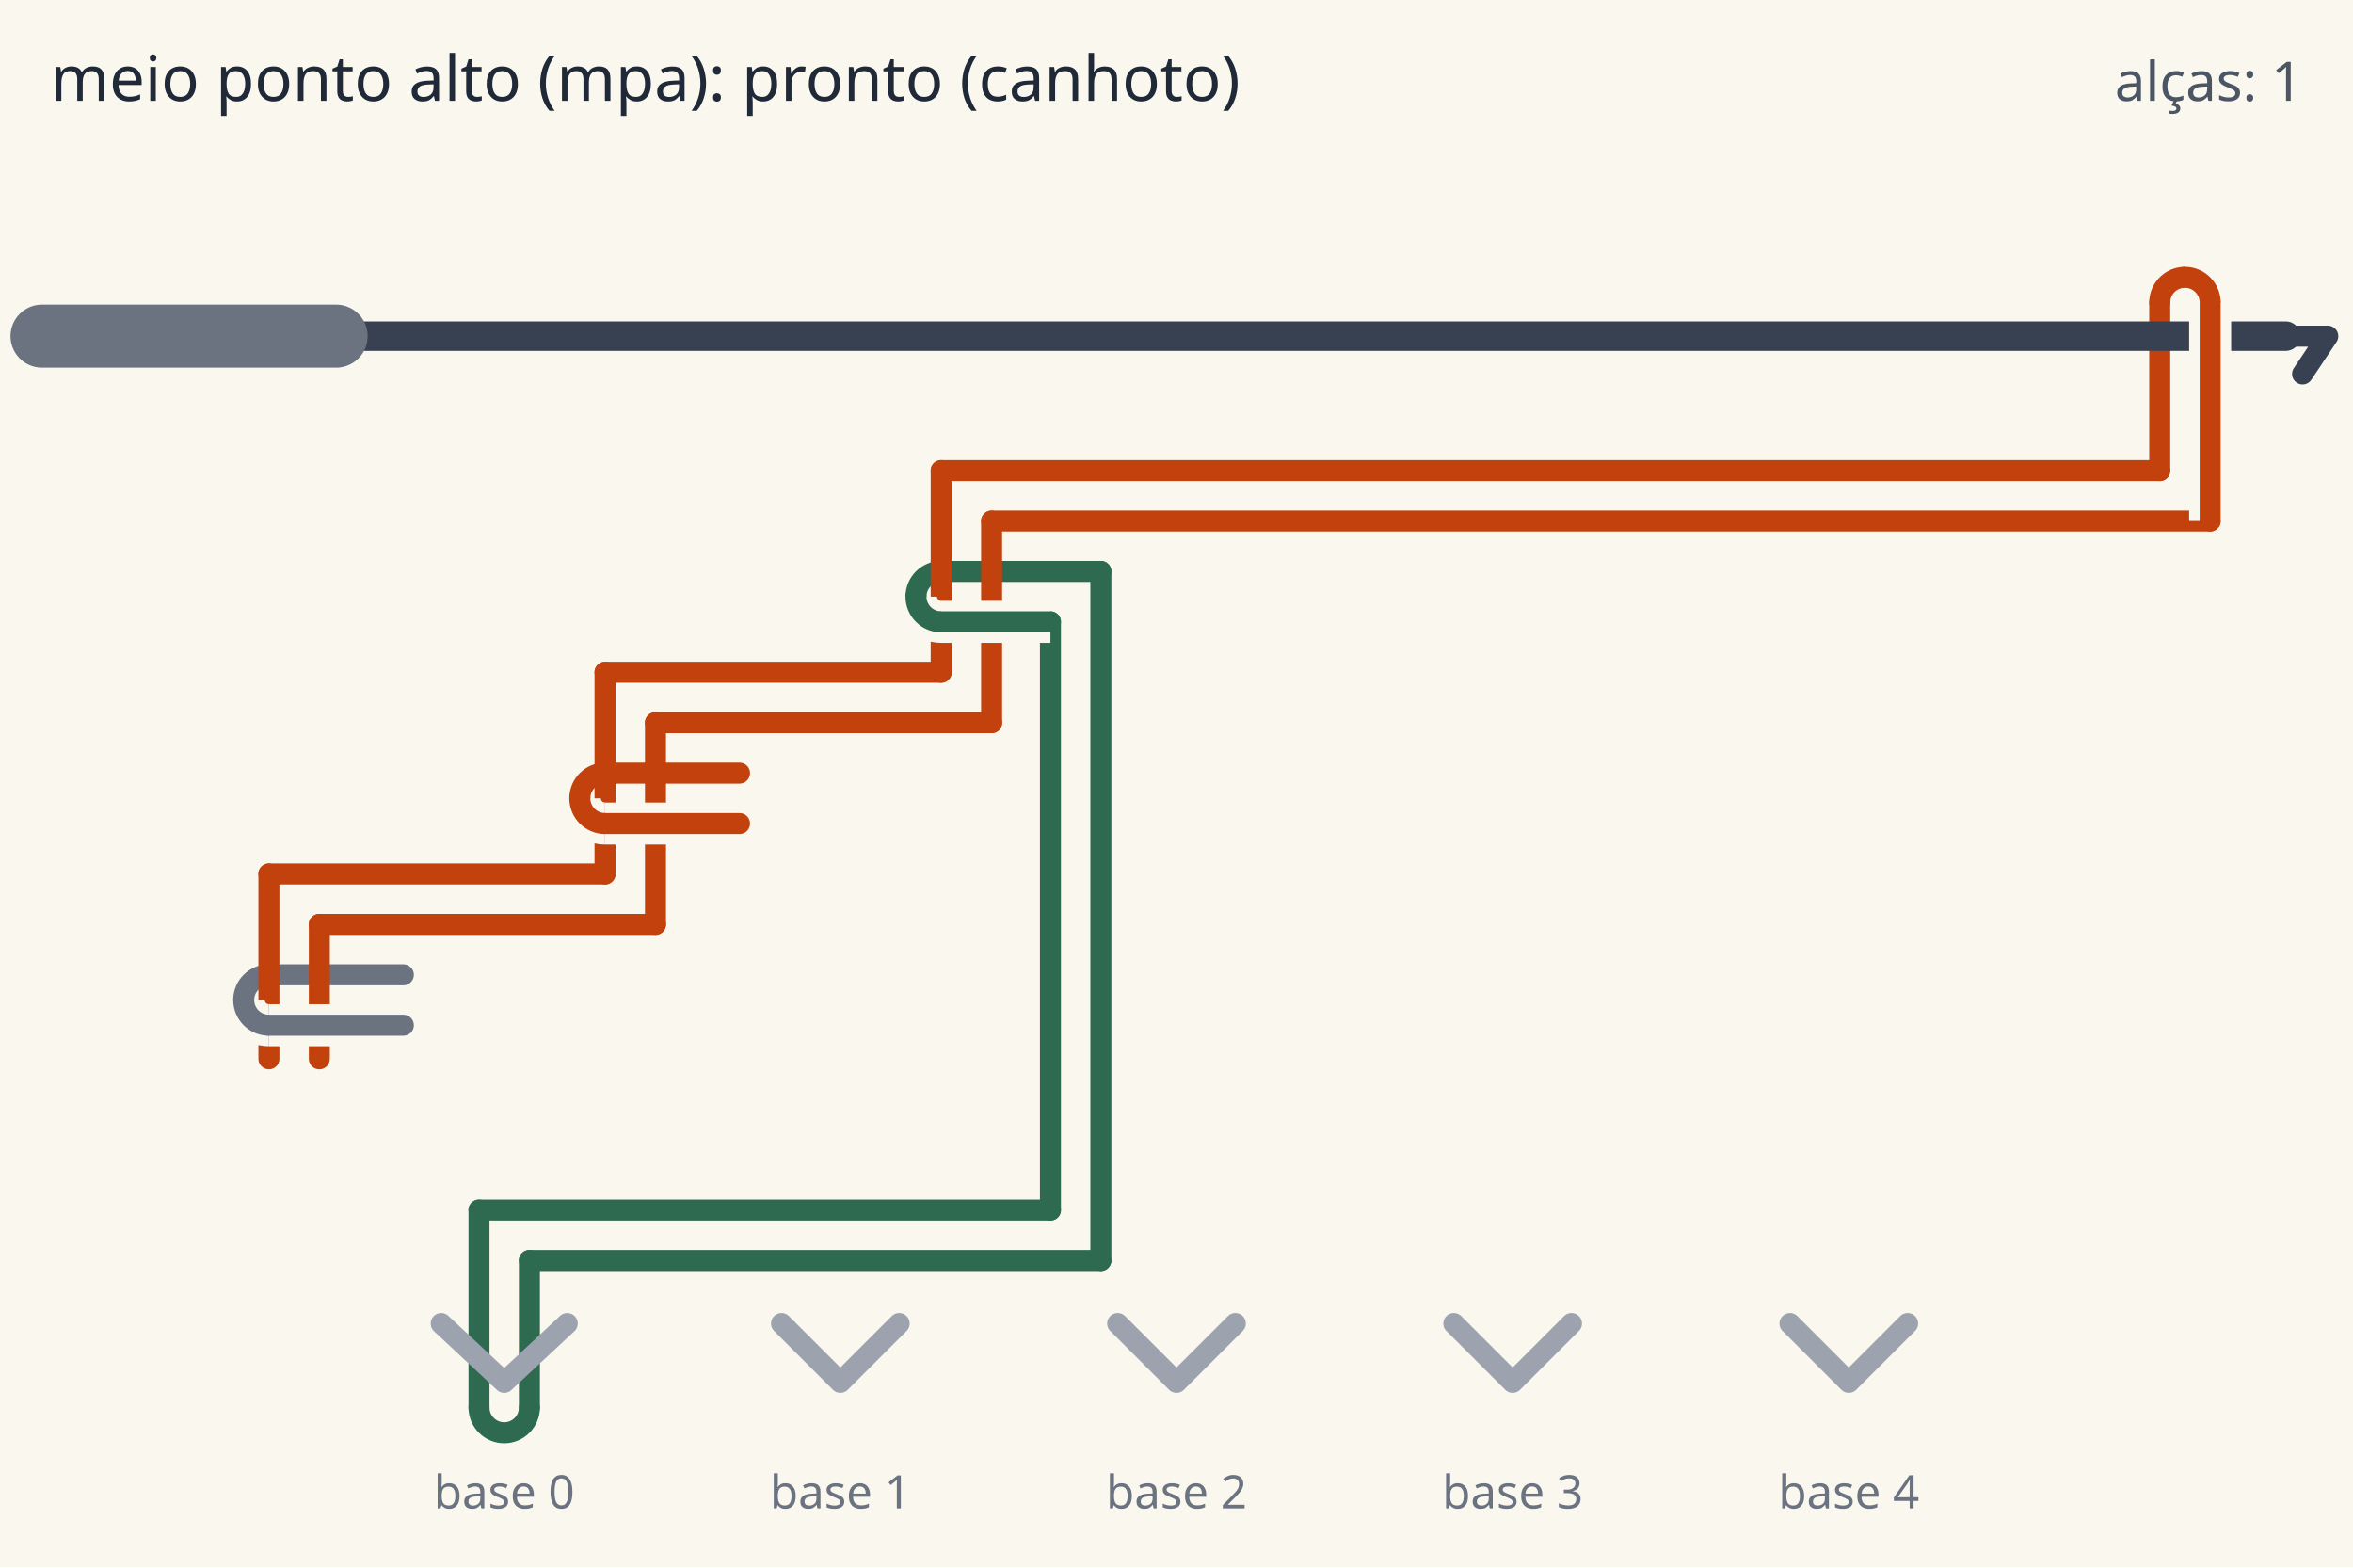
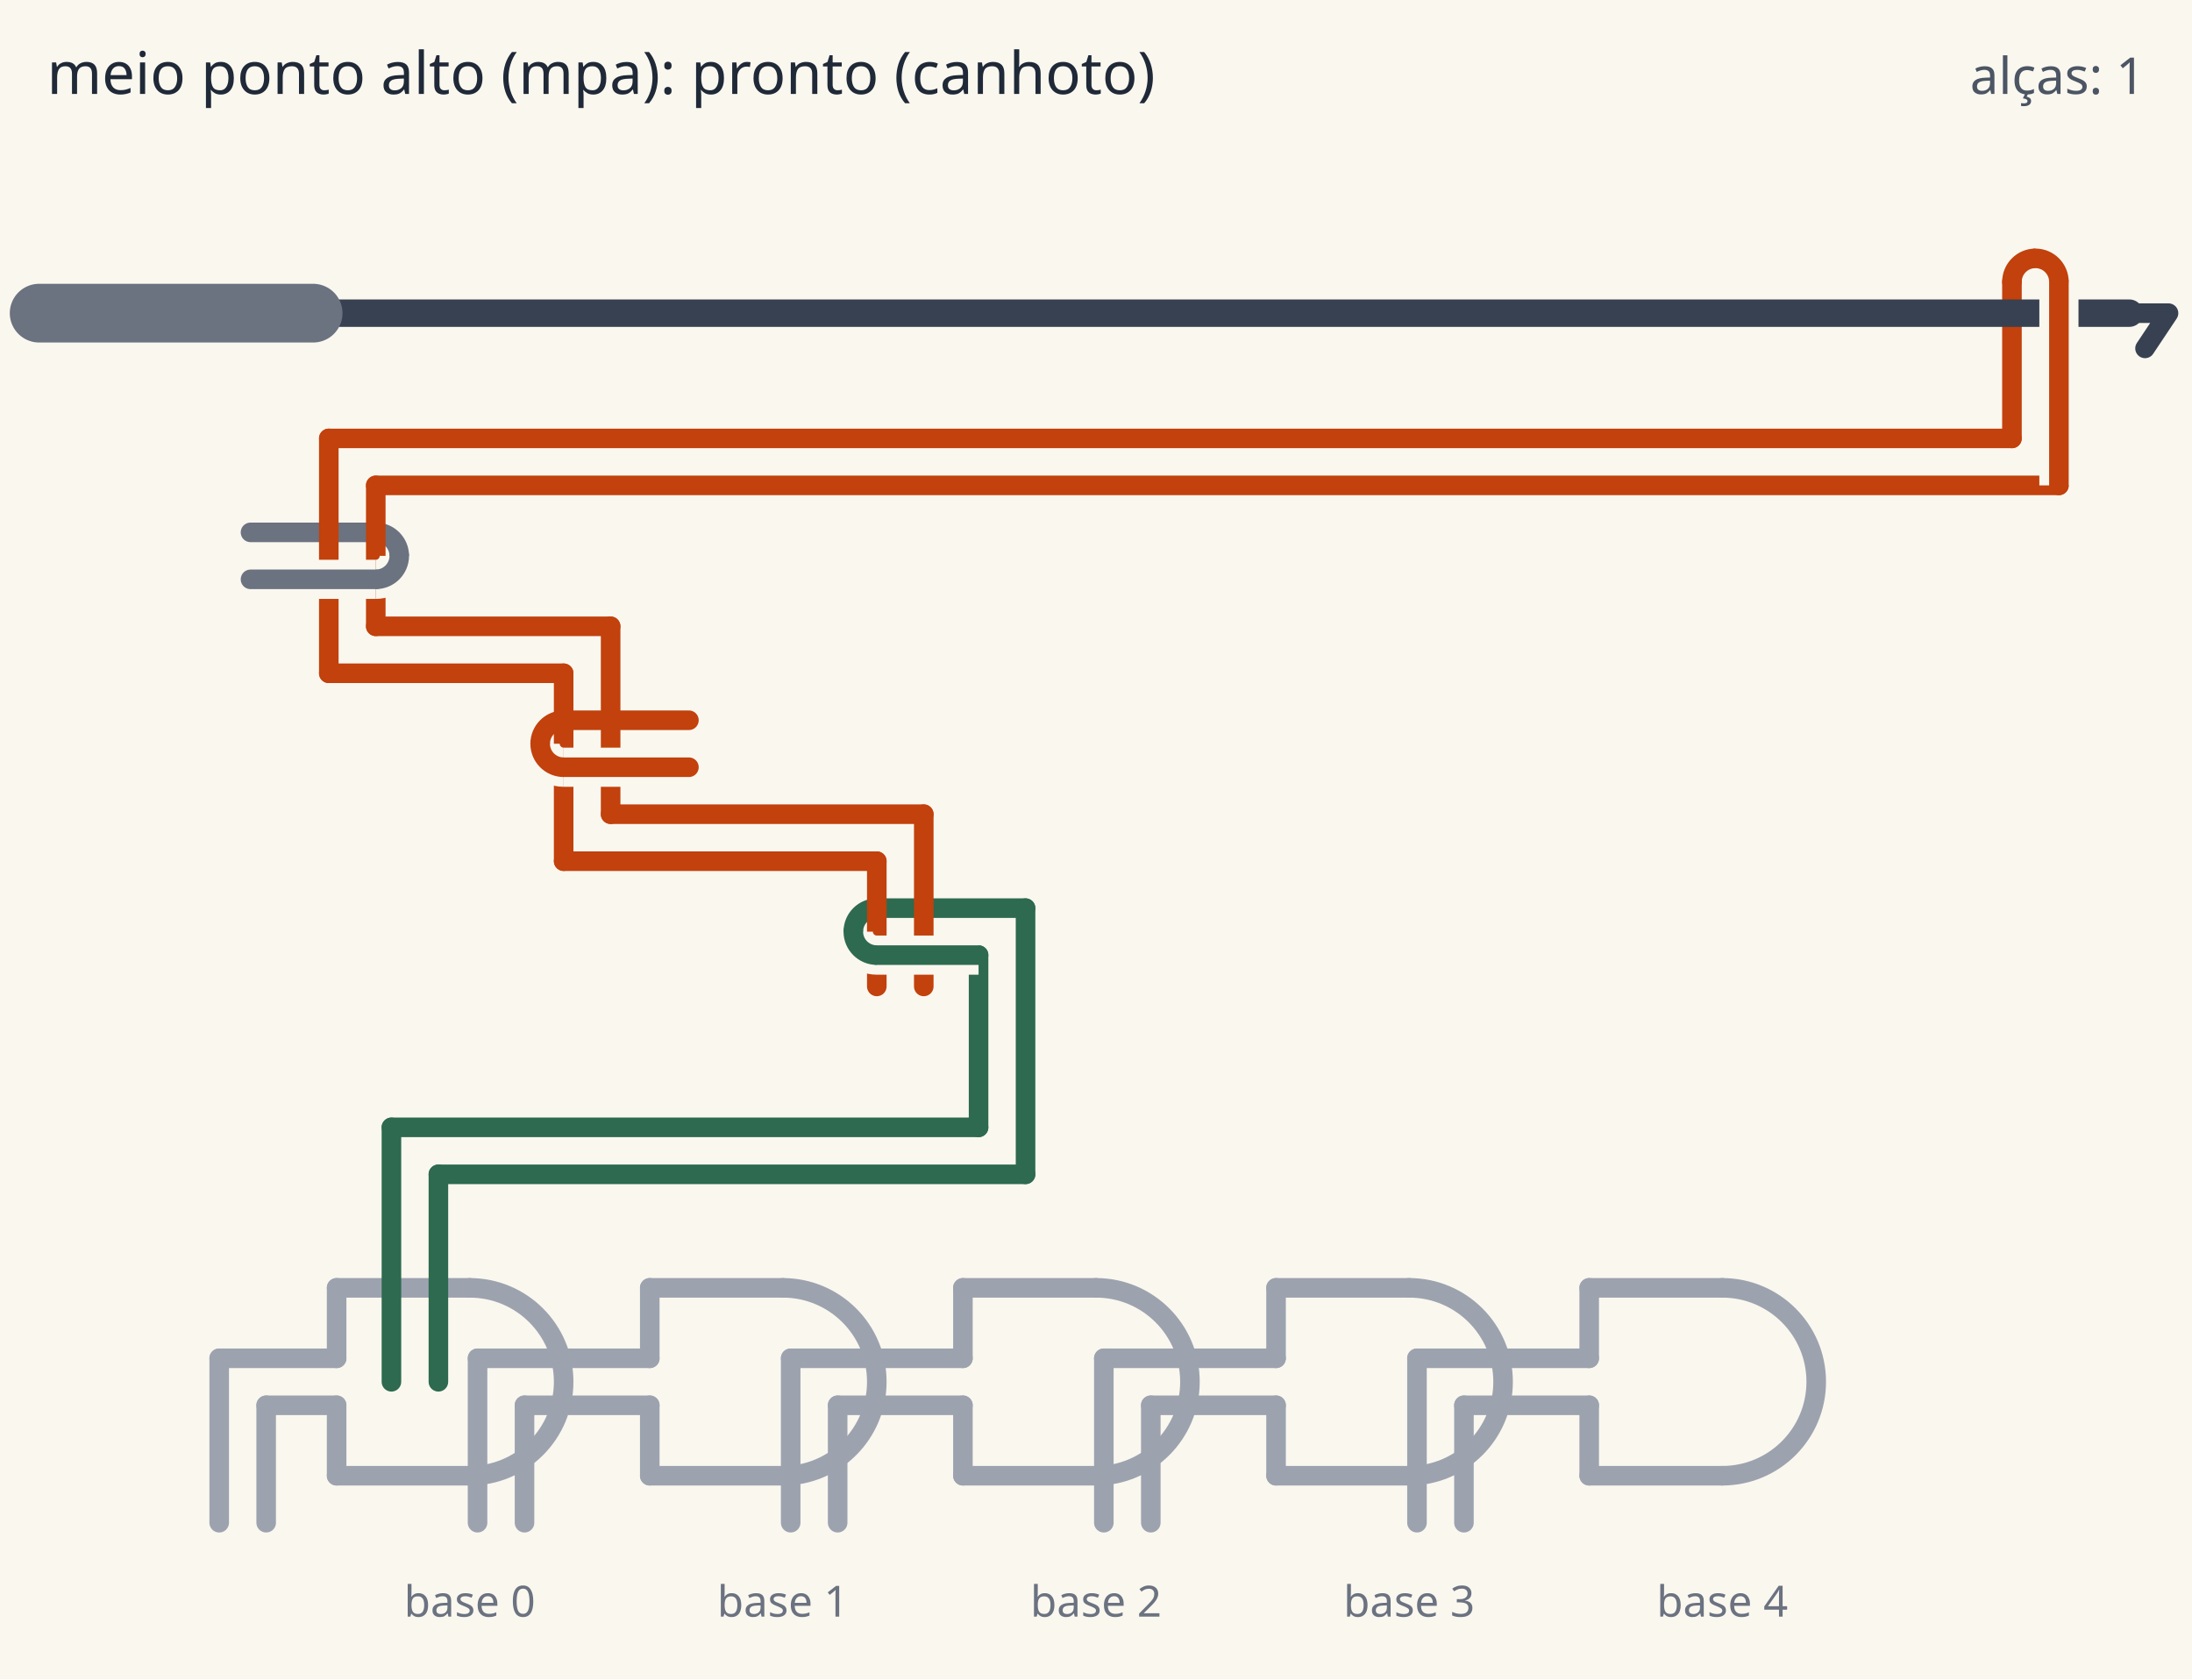
- <svg xmlns="http://www.w3.org/2000/svg" viewBox="0 0 560.0 373.0" width="560.0" height="373.0" font-family="sans-serif">
+ <svg xmlns="http://www.w3.org/2000/svg" viewBox="0 0 560.0 429.0" width="560.0" height="429.0" font-family="sans-serif">
  <rect width="100%" height="100%" fill="#faf7ef" />
  <text x="12" y="24" font-size="15" fill="#1f2937">meio ponto alto (mpa): pronto (canhoto)</text>
  <text x="548.0" y="24" font-size="13" text-anchor="end" fill="#4b5563">alças: 1</text>
-   <text x="120.0" y="359.0" font-size="11" text-anchor="middle" fill="#6b7280">base 0</text>
-   <text x="200.0" y="359.0" font-size="11" text-anchor="middle" fill="#6b7280">base 1</text>
-   <text x="280.0" y="359.0" font-size="11" text-anchor="middle" fill="#6b7280">base 2</text>
-   <text x="360.0" y="359.0" font-size="11" text-anchor="middle" fill="#6b7280">base 3</text>
-   <text x="440.0" y="359.0" font-size="11" text-anchor="middle" fill="#6b7280">base 4</text>
-   <path data-bend="0" data-side="back" d="M 64.0 232.0 A 6 6 0 0 0 58.0 238.0" fill="none" stroke="#6b7280" stroke-width="5" stroke-linecap="round" />
-   <line data-pair="0" data-side="back" data-seg="0" data-loop="0" data-kind="initial" data-on-hook="0" data-part="back" data-cx="64.0" data-cy="238.0" data-hx="77.0" data-hw="19.0" x1="64.0" y1="232.0" x2="96.0" y2="232.0" stroke="#6b7280" stroke-width="5" stroke-linecap="round" />
+   <text x="120.0" y="413.0" font-size="11" text-anchor="middle" fill="#6b7280">base 0</text>
+   <text x="200.0" y="413.0" font-size="11" text-anchor="middle" fill="#6b7280">base 1</text>
+   <text x="280.0" y="413.0" font-size="11" text-anchor="middle" fill="#6b7280">base 2</text>
+   <text x="360.0" y="413.0" font-size="11" text-anchor="middle" fill="#6b7280">base 3</text>
+   <text x="440.0" y="413.0" font-size="11" text-anchor="middle" fill="#6b7280">base 4</text>
+   <path data-bend="0" data-side="back" d="M 96.0 136.0 A 6 6 0 0 1 102.0 142.0" fill="none" stroke="#6b7280" stroke-width="5" stroke-linecap="round" />
+   <line data-pair="0" data-side="back" data-seg="0" data-loop="0" data-kind="initial" data-on-hook="0" data-part="back" data-cx="96.0" data-cy="142.0" data-hx="83.0" data-hw="19.0" x1="96.0" y1="136.0" x2="64.0" y2="136.0" stroke="#6b7280" stroke-width="5" stroke-linecap="round" />
  <path data-bend="1" data-side="back" d="M 144.0 184.0 A 6 6 0 0 0 138.0 190.0" fill="none" stroke="#c2410c" stroke-width="5" stroke-linecap="round" />
  <line data-pair="1" data-side="back" data-seg="0" data-loop="1" data-kind="yo" data-on-hook="0" data-part="back" data-cx="144.0" data-cy="190.0" data-hx="157.0" data-hw="19.0" x1="144.0" y1="184.0" x2="176.0" y2="184.0" stroke="#c2410c" stroke-width="5" stroke-linecap="round" />
-   <path data-bend="2" data-side="back" d="M 224.0 136.0 A 6 6 0 0 0 218.0 142.0" fill="none" stroke="#2d6a4f" stroke-width="5" stroke-linecap="round" />
-   <line data-pair="2" data-side="back" data-seg="0" data-loop="2" data-kind="pulled" data-on-hook="0" data-part="back" data-cx="224.0" data-cy="142.0" data-hx="237.0" data-hw="19.0" x1="224.0" y1="136.0" x2="262.0" y2="136.0" stroke="#2d6a4f" stroke-width="5" stroke-linecap="round" />
+   <path data-bend="2" data-side="back" d="M 224.0 232.0 A 6 6 0 0 0 218.0 238.0" fill="none" stroke="#2d6a4f" stroke-width="5" stroke-linecap="round" />
+   <line data-pair="2" data-side="back" data-seg="0" data-loop="2" data-kind="pulled" data-on-hook="0" data-part="back" data-cx="224.0" data-cy="238.0" data-hx="237.0" data-hw="19.0" x1="224.0" y1="232.0" x2="262.0" y2="232.0" stroke="#2d6a4f" stroke-width="5" stroke-linecap="round" />
  <path data-bend="3" data-side="back" d="M 514.0 72 A 6 6 0 0 1 520.0 66" fill="none" stroke="#c2410c" stroke-width="5" stroke-linecap="round" />
  <line data-pair="3" data-side="back" data-seg="0" data-strand="3" data-draw="1" data-loop="3" data-kind="yo" data-on-hook="1" data-part="back" data-cx="520.0" data-cy="80" x1="514.0" y1="72.0" x2="514.0" y2="112.0" stroke="#c2410c" stroke-width="5" stroke-linecap="round" />
  <line data-hook="1" x1="16.0" y1="80" x2="544.0" y2="80" stroke="#374151" stroke-width="7" stroke-linecap="round" />
  <line data-hook-handle="1" x1="10.0" y1="80" x2="80.0" y2="80" stroke="#6b7280" stroke-width="15" stroke-linecap="round" />
  <path data-hook-tip="1" d="M 542.0 80 L 554.0 80 L 548.0 89" fill="none" stroke="#374151" stroke-width="5" stroke-linecap="round" stroke-linejoin="round" />
-   <line data-pair="2" data-side="back" data-seg="1" data-leg="2" data-base="0" x1="262.0" y1="136.0" x2="262.0" y2="300.0" stroke="#2d6a4f" stroke-width="5" stroke-linecap="round" />
-   <line data-pair="2" data-side="back" data-seg="2" data-leg="2" data-base="0" x1="262.0" y1="300.0" x2="126.0" y2="300.0" stroke="#2d6a4f" stroke-width="5" stroke-linecap="round" />
-   <line data-pair="2" data-side="back" data-seg="3" data-leg="2" data-base="0" x1="126.0" y1="300.0" x2="126.0" y2="335.0" stroke="#2d6a4f" stroke-width="5" stroke-linecap="round" />
-   <line data-pair="2" data-side="front" data-seg="1" data-leg="2" data-base="0" x1="250.0" y1="148.0" x2="250.0" y2="288.0" stroke="#2d6a4f" stroke-width="5" stroke-linecap="round" />
-   <line data-pair="2" data-side="front" data-seg="2" data-leg="2" data-base="0" x1="250.0" y1="288.0" x2="114.0" y2="288.0" stroke="#2d6a4f" stroke-width="5" stroke-linecap="round" />
-   <line data-pair="2" data-side="front" data-seg="3" data-leg="2" data-base="0" x1="114.0" y1="288.0" x2="114.0" y2="335.0" stroke="#2d6a4f" stroke-width="5" stroke-linecap="round" />
-   <line data-pair="3" data-side="back" data-seg="1" data-strand="3" data-draw="1" x1="514.0" y1="112.0" x2="224.0" y2="112.0" stroke="#c2410c" stroke-width="5" stroke-linecap="round" />
-   <line data-pair="3" data-side="back" data-seg="2" data-strand="3" data-draw="1" data-through="2" x1="224.0" y1="112.0" x2="224.0" y2="160.0" stroke="#c2410c" stroke-width="5" stroke-linecap="round" />
-   <line data-pair="3" data-side="back" data-seg="3" data-strand="3" data-draw="1" x1="224.0" y1="160.0" x2="144.0" y2="160.0" stroke="#c2410c" stroke-width="5" stroke-linecap="round" />
-   <line data-pair="3" data-side="back" data-seg="4" data-strand="3" data-draw="1" data-through="1" x1="144.0" y1="160.0" x2="144.0" y2="208.0" stroke="#c2410c" stroke-width="5" stroke-linecap="round" />
-   <line data-pair="3" data-side="back" data-seg="5" data-strand="3" data-draw="1" x1="144.0" y1="208.0" x2="64.0" y2="208.0" stroke="#c2410c" stroke-width="5" stroke-linecap="round" />
-   <line data-pair="3" data-side="back" data-seg="6" data-strand="3" data-draw="1" data-through="0" x1="64.0" y1="208.0" x2="64.0" y2="252.0" stroke="#c2410c" stroke-width="5" stroke-linecap="round" />
-   <line data-pair="3" data-side="front" data-seg="1" data-strand="3" data-draw="1" x1="526.0" y1="124.0" x2="236.0" y2="124.0" stroke="#c2410c" stroke-width="5" stroke-linecap="round" />
-   <line data-pair="3" data-side="front" data-seg="2" data-strand="3" data-draw="1" data-through="2" x1="236.0" y1="124.0" x2="236.0" y2="172.0" stroke="#c2410c" stroke-width="5" stroke-linecap="round" />
-   <line data-pair="3" data-side="front" data-seg="3" data-strand="3" data-draw="1" x1="236.0" y1="172.0" x2="156.0" y2="172.0" stroke="#c2410c" stroke-width="5" stroke-linecap="round" />
-   <line data-pair="3" data-side="front" data-seg="4" data-strand="3" data-draw="1" data-through="1" x1="156.0" y1="172.0" x2="156.0" y2="220.0" stroke="#c2410c" stroke-width="5" stroke-linecap="round" />
-   <line data-pair="3" data-side="front" data-seg="5" data-strand="3" data-draw="1" x1="156.0" y1="220.0" x2="76.0" y2="220.0" stroke="#c2410c" stroke-width="5" stroke-linecap="round" />
-   <line data-pair="3" data-side="front" data-seg="6" data-strand="3" data-draw="1" data-through="0" x1="76.0" y1="220.0" x2="76.0" y2="252.0" stroke="#c2410c" stroke-width="5" stroke-linecap="round" />
-   <path data-leg-curve="2" data-base="0" d="M 114.0 335.0 A 6 6 0 0 0 126.0 335.0" fill="none" stroke="#2d6a4f" stroke-width="5" stroke-linecap="round" />
-   <path data-base-top="0" data-cx="120.0" data-hw="15.0" d="M 105.0 315.0 L 120.0 329.0 L 135.0 315.0" fill="none" stroke="#9ca3af" stroke-width="5" stroke-linecap="round" stroke-linejoin="round" />
-   <path data-base-top="1" data-cx="200.0" data-hw="14.0" d="M 186.0 315.0 L 200.0 329.0 L 214.0 315.0" fill="none" stroke="#9ca3af" stroke-width="5" stroke-linecap="round" stroke-linejoin="round" />
-   <path data-base-top="2" data-cx="280.0" data-hw="14.0" d="M 266.0 315.0 L 280.0 329.0 L 294.0 315.0" fill="none" stroke="#9ca3af" stroke-width="5" stroke-linecap="round" stroke-linejoin="round" />
-   <path data-base-top="3" data-cx="360.0" data-hw="14.0" d="M 346.0 315.0 L 360.0 329.0 L 374.0 315.0" fill="none" stroke="#9ca3af" stroke-width="5" stroke-linecap="round" stroke-linejoin="round" />
-   <path data-base-top="4" data-cx="440.0" data-hw="14.0" d="M 426.0 315.0 L 440.0 329.0 L 454.0 315.0" fill="none" stroke="#9ca3af" stroke-width="5" stroke-linecap="round" stroke-linejoin="round" />
-   <path d="M 58.0 238.0 A 6 6 0 0 0 64.0 244.0" stroke="#faf7ef" stroke-width="10" stroke-linecap="butt" fill="none" />
-   <path data-bend="0" data-side="front" d="M 58.0 238.0 A 6 6 0 0 0 64.0 244.0" fill="none" stroke="#6b7280" stroke-width="5" stroke-linecap="round" />
-   <line x1="64.0" y1="244.0" x2="96.0" y2="244.0" stroke="#faf7ef" stroke-width="10" stroke-linecap="butt" fill="none" />
-   <line data-pair="0" data-side="front" data-seg="0" data-loop="0" data-kind="initial" data-on-hook="0" data-part="front" data-cx="64.0" data-cy="238.0" data-hx="77.0" data-hw="19.0" x1="64.0" y1="244.0" x2="96.0" y2="244.0" stroke="#6b7280" stroke-width="5" stroke-linecap="round" />
+   <path data-base-top="0" data-cx="120.0" data-cy="353.0" data-hx="115.0" data-hw="21.0" d="M 120.0 329.0 A 24 24 0 0 1 120.0 377.0" fill="none" stroke="#9ca3af" stroke-width="5" stroke-linecap="round" />
+   <path data-base-top="1" data-cx="200.0" data-cy="353.0" data-hx="195.0" data-hw="21.0" d="M 200.0 329.0 A 24 24 0 0 1 200.0 377.0" fill="none" stroke="#9ca3af" stroke-width="5" stroke-linecap="round" />
+   <path data-base-top="2" data-cx="280.0" data-cy="353.0" data-hx="275.0" data-hw="21.0" d="M 280.0 329.0 A 24 24 0 0 1 280.0 377.0" fill="none" stroke="#9ca3af" stroke-width="5" stroke-linecap="round" />
+   <path data-base-top="3" data-cx="360.0" data-cy="353.0" data-hx="355.0" data-hw="21.0" d="M 360.0 329.0 A 24 24 0 0 1 360.0 377.0" fill="none" stroke="#9ca3af" stroke-width="5" stroke-linecap="round" />
+   <path data-base-top="4" data-cx="440.0" data-cy="353.0" data-hx="435.0" data-hw="21.0" d="M 440.0 329.0 A 24 24 0 0 1 440.0 377.0" fill="none" stroke="#9ca3af" stroke-width="5" stroke-linecap="round" />
+   <line data-base-line="0" data-seg="0" x1="120.0" y1="329.0" x2="86.0" y2="329.0" stroke="#9ca3af" stroke-width="5" stroke-linecap="round" />
+   <line data-base-line="0" data-seg="1" x1="86.0" y1="329.0" x2="86.0" y2="347.0" stroke="#9ca3af" stroke-width="5" stroke-linecap="round" />
+   <line data-base-line="0" data-seg="2" x1="86.0" y1="347.0" x2="56.0" y2="347.0" stroke="#9ca3af" stroke-width="5" stroke-linecap="round" />
+   <line data-base-line="0" data-seg="3" x1="56.0" y1="347.0" x2="56.0" y2="389.0" stroke="#9ca3af" stroke-width="5" stroke-linecap="round" />
+   <line data-base-line="0" data-seg="4" x1="120.0" y1="377.0" x2="86.0" y2="377.0" stroke="#9ca3af" stroke-width="5" stroke-linecap="round" />
+   <line data-base-line="0" data-seg="5" x1="86.0" y1="377.0" x2="86.0" y2="359.0" stroke="#9ca3af" stroke-width="5" stroke-linecap="round" />
+   <line data-base-line="0" data-seg="6" x1="86.0" y1="359.0" x2="68.0" y2="359.0" stroke="#9ca3af" stroke-width="5" stroke-linecap="round" />
+   <line data-base-line="0" data-seg="7" x1="68.0" y1="359.0" x2="68.0" y2="389.0" stroke="#9ca3af" stroke-width="5" stroke-linecap="round" />
+   <line data-base-line="1" data-seg="0" x1="200.0" y1="329.0" x2="166.0" y2="329.0" stroke="#9ca3af" stroke-width="5" stroke-linecap="round" />
+   <line data-base-line="1" data-seg="1" x1="166.0" y1="329.0" x2="166.0" y2="347.0" stroke="#9ca3af" stroke-width="5" stroke-linecap="round" />
+   <line data-base-line="1" data-seg="2" x1="166.0" y1="347.0" x2="122.0" y2="347.0" stroke="#9ca3af" stroke-width="5" stroke-linecap="round" />
+   <line data-base-line="1" data-seg="3" x1="122.0" y1="347.0" x2="122.0" y2="389.0" stroke="#9ca3af" stroke-width="5" stroke-linecap="round" />
+   <line data-base-line="1" data-seg="4" x1="200.0" y1="377.0" x2="166.0" y2="377.0" stroke="#9ca3af" stroke-width="5" stroke-linecap="round" />
+   <line data-base-line="1" data-seg="5" x1="166.0" y1="377.0" x2="166.0" y2="359.0" stroke="#9ca3af" stroke-width="5" stroke-linecap="round" />
+   <line data-base-line="1" data-seg="6" x1="166.0" y1="359.0" x2="134.0" y2="359.0" stroke="#9ca3af" stroke-width="5" stroke-linecap="round" />
+   <line data-base-line="1" data-seg="7" x1="134.0" y1="359.0" x2="134.0" y2="389.0" stroke="#9ca3af" stroke-width="5" stroke-linecap="round" />
+   <line data-base-line="2" data-seg="0" x1="280.0" y1="329.0" x2="246.0" y2="329.0" stroke="#9ca3af" stroke-width="5" stroke-linecap="round" />
+   <line data-base-line="2" data-seg="1" x1="246.0" y1="329.0" x2="246.0" y2="347.0" stroke="#9ca3af" stroke-width="5" stroke-linecap="round" />
+   <line data-base-line="2" data-seg="2" x1="246.0" y1="347.0" x2="202.0" y2="347.0" stroke="#9ca3af" stroke-width="5" stroke-linecap="round" />
+   <line data-base-line="2" data-seg="3" x1="202.0" y1="347.0" x2="202.0" y2="389.0" stroke="#9ca3af" stroke-width="5" stroke-linecap="round" />
+   <line data-base-line="2" data-seg="4" x1="280.0" y1="377.0" x2="246.0" y2="377.0" stroke="#9ca3af" stroke-width="5" stroke-linecap="round" />
+   <line data-base-line="2" data-seg="5" x1="246.0" y1="377.0" x2="246.0" y2="359.0" stroke="#9ca3af" stroke-width="5" stroke-linecap="round" />
+   <line data-base-line="2" data-seg="6" x1="246.0" y1="359.0" x2="214.0" y2="359.0" stroke="#9ca3af" stroke-width="5" stroke-linecap="round" />
+   <line data-base-line="2" data-seg="7" x1="214.0" y1="359.0" x2="214.0" y2="389.0" stroke="#9ca3af" stroke-width="5" stroke-linecap="round" />
+   <line data-base-line="3" data-seg="0" x1="360.0" y1="329.0" x2="326.0" y2="329.0" stroke="#9ca3af" stroke-width="5" stroke-linecap="round" />
+   <line data-base-line="3" data-seg="1" x1="326.0" y1="329.0" x2="326.0" y2="347.0" stroke="#9ca3af" stroke-width="5" stroke-linecap="round" />
+   <line data-base-line="3" data-seg="2" x1="326.0" y1="347.0" x2="282.0" y2="347.0" stroke="#9ca3af" stroke-width="5" stroke-linecap="round" />
+   <line data-base-line="3" data-seg="3" x1="282.0" y1="347.0" x2="282.0" y2="389.0" stroke="#9ca3af" stroke-width="5" stroke-linecap="round" />
+   <line data-base-line="3" data-seg="4" x1="360.0" y1="377.0" x2="326.0" y2="377.0" stroke="#9ca3af" stroke-width="5" stroke-linecap="round" />
+   <line data-base-line="3" data-seg="5" x1="326.0" y1="377.0" x2="326.0" y2="359.0" stroke="#9ca3af" stroke-width="5" stroke-linecap="round" />
+   <line data-base-line="3" data-seg="6" x1="326.0" y1="359.0" x2="294.0" y2="359.0" stroke="#9ca3af" stroke-width="5" stroke-linecap="round" />
+   <line data-base-line="3" data-seg="7" x1="294.0" y1="359.0" x2="294.0" y2="389.0" stroke="#9ca3af" stroke-width="5" stroke-linecap="round" />
+   <line data-base-line="4" data-seg="0" x1="440.0" y1="329.0" x2="406.0" y2="329.0" stroke="#9ca3af" stroke-width="5" stroke-linecap="round" />
+   <line data-base-line="4" data-seg="1" x1="406.0" y1="329.0" x2="406.0" y2="347.0" stroke="#9ca3af" stroke-width="5" stroke-linecap="round" />
+   <line data-base-line="4" data-seg="2" x1="406.0" y1="347.0" x2="362.0" y2="347.0" stroke="#9ca3af" stroke-width="5" stroke-linecap="round" />
+   <line data-base-line="4" data-seg="3" x1="362.0" y1="347.0" x2="362.0" y2="389.0" stroke="#9ca3af" stroke-width="5" stroke-linecap="round" />
+   <line data-base-line="4" data-seg="4" x1="440.0" y1="377.0" x2="406.0" y2="377.0" stroke="#9ca3af" stroke-width="5" stroke-linecap="round" />
+   <line data-base-line="4" data-seg="5" x1="406.0" y1="377.0" x2="406.0" y2="359.0" stroke="#9ca3af" stroke-width="5" stroke-linecap="round" />
+   <line data-base-line="4" data-seg="6" x1="406.0" y1="359.0" x2="374.0" y2="359.0" stroke="#9ca3af" stroke-width="5" stroke-linecap="round" />
+   <line data-base-line="4" data-seg="7" x1="374.0" y1="359.0" x2="374.0" y2="389.0" stroke="#9ca3af" stroke-width="5" stroke-linecap="round" />
+   <line data-pair="2" data-side="back" data-seg="1" data-leg="2" data-base="0" x1="262.0" y1="232.0" x2="262.0" y2="300.0" stroke="#2d6a4f" stroke-width="5" stroke-linecap="round" />
+   <line data-pair="2" data-side="back" data-seg="2" data-leg="2" data-base="0" x1="262.0" y1="300.0" x2="112.0" y2="300.0" stroke="#2d6a4f" stroke-width="5" stroke-linecap="round" />
+   <line data-pair="2" data-side="back" data-seg="3" data-leg="2" data-base="0" x1="112.0" y1="300.0" x2="112.0" y2="353.0" stroke="#2d6a4f" stroke-width="5" stroke-linecap="round" />
+   <line data-pair="2" data-side="front" data-seg="1" data-leg="2" data-base="0" x1="250.0" y1="244.0" x2="250.0" y2="288.0" stroke="#2d6a4f" stroke-width="5" stroke-linecap="round" />
+   <line data-pair="2" data-side="front" data-seg="2" data-leg="2" data-base="0" x1="250.0" y1="288.0" x2="100.0" y2="288.0" stroke="#2d6a4f" stroke-width="5" stroke-linecap="round" />
+   <line data-pair="2" data-side="front" data-seg="3" data-leg="2" data-base="0" x1="100.0" y1="288.0" x2="100.0" y2="353.0" stroke="#2d6a4f" stroke-width="5" stroke-linecap="round" />
+   <line data-pair="3" data-side="back" data-seg="1" data-strand="3" data-draw="1" x1="514.0" y1="112.0" x2="84.0" y2="112.0" stroke="#c2410c" stroke-width="5" stroke-linecap="round" />
+   <line data-pair="3" data-side="back" data-seg="2" data-strand="3" data-draw="1" data-through="0" x1="84.0" y1="112.0" x2="84.0" y2="172.0" stroke="#c2410c" stroke-width="5" stroke-linecap="round" />
+   <line data-pair="3" data-side="back" data-seg="3" data-strand="3" data-draw="1" x1="84.0" y1="172.0" x2="144.0" y2="172.0" stroke="#c2410c" stroke-width="5" stroke-linecap="round" />
+   <line data-pair="3" data-side="back" data-seg="4" data-strand="3" data-draw="1" data-through="1" x1="144.0" y1="172.0" x2="144.0" y2="220.0" stroke="#c2410c" stroke-width="5" stroke-linecap="round" />
+   <line data-pair="3" data-side="back" data-seg="5" data-strand="3" data-draw="1" x1="144.0" y1="220.0" x2="224.0" y2="220.0" stroke="#c2410c" stroke-width="5" stroke-linecap="round" />
+   <line data-pair="3" data-side="back" data-seg="6" data-strand="3" data-draw="1" data-through="2" x1="224.0" y1="220.0" x2="224.0" y2="252.0" stroke="#c2410c" stroke-width="5" stroke-linecap="round" />
+   <line data-pair="3" data-side="front" data-seg="1" data-strand="3" data-draw="1" x1="526.0" y1="124.0" x2="96.0" y2="124.0" stroke="#c2410c" stroke-width="5" stroke-linecap="round" />
+   <line data-pair="3" data-side="front" data-seg="2" data-strand="3" data-draw="1" data-through="0" x1="96.0" y1="124.0" x2="96.0" y2="160.0" stroke="#c2410c" stroke-width="5" stroke-linecap="round" />
+   <line data-pair="3" data-side="front" data-seg="3" data-strand="3" data-draw="1" x1="96.0" y1="160.0" x2="156.0" y2="160.0" stroke="#c2410c" stroke-width="5" stroke-linecap="round" />
+   <line data-pair="3" data-side="front" data-seg="4" data-strand="3" data-draw="1" data-through="1" x1="156.0" y1="160.0" x2="156.0" y2="208.0" stroke="#c2410c" stroke-width="5" stroke-linecap="round" />
+   <line data-pair="3" data-side="front" data-seg="5" data-strand="3" data-draw="1" x1="156.0" y1="208.0" x2="236.0" y2="208.0" stroke="#c2410c" stroke-width="5" stroke-linecap="round" />
+   <line data-pair="3" data-side="front" data-seg="6" data-strand="3" data-draw="1" data-through="2" x1="236.0" y1="208.0" x2="236.0" y2="252.0" stroke="#c2410c" stroke-width="5" stroke-linecap="round" />
+   <path d="M 102.0 142.0 A 6 6 0 0 1 96.0 148.0" stroke="#faf7ef" stroke-width="10" stroke-linecap="butt" fill="none" />
+   <path data-bend="0" data-side="front" d="M 102.0 142.0 A 6 6 0 0 1 96.0 148.0" fill="none" stroke="#6b7280" stroke-width="5" stroke-linecap="round" />
+   <line x1="96.0" y1="148.0" x2="64.0" y2="148.0" stroke="#faf7ef" stroke-width="10" stroke-linecap="butt" fill="none" />
+   <line data-pair="0" data-side="front" data-seg="0" data-loop="0" data-kind="initial" data-on-hook="0" data-part="front" data-cx="96.0" data-cy="142.0" data-hx="83.0" data-hw="19.0" x1="96.0" y1="148.0" x2="64.0" y2="148.0" stroke="#6b7280" stroke-width="5" stroke-linecap="round" />
  <path d="M 138.0 190.0 A 6 6 0 0 0 144.0 196.0" stroke="#faf7ef" stroke-width="10" stroke-linecap="butt" fill="none" />
  <path data-bend="1" data-side="front" d="M 138.0 190.0 A 6 6 0 0 0 144.0 196.0" fill="none" stroke="#c2410c" stroke-width="5" stroke-linecap="round" />
  <line x1="144.0" y1="196.0" x2="176.0" y2="196.0" stroke="#faf7ef" stroke-width="10" stroke-linecap="butt" fill="none" />
  <line data-pair="1" data-side="front" data-seg="0" data-loop="1" data-kind="yo" data-on-hook="0" data-part="front" data-cx="144.0" data-cy="190.0" data-hx="157.0" data-hw="19.0" x1="144.0" y1="196.0" x2="176.0" y2="196.0" stroke="#c2410c" stroke-width="5" stroke-linecap="round" />
-   <path d="M 218.0 142.0 A 6 6 0 0 0 224.0 148.0" stroke="#faf7ef" stroke-width="10" stroke-linecap="butt" fill="none" />
-   <path data-bend="2" data-side="front" d="M 218.0 142.0 A 6 6 0 0 0 224.0 148.0" fill="none" stroke="#2d6a4f" stroke-width="5" stroke-linecap="round" />
-   <line x1="224.0" y1="148.0" x2="250.0" y2="148.0" stroke="#faf7ef" stroke-width="10" stroke-linecap="butt" fill="none" />
-   <line data-pair="2" data-side="front" data-seg="0" data-loop="2" data-kind="pulled" data-on-hook="0" data-part="front" data-cx="224.0" data-cy="142.0" data-hx="237.0" data-hw="19.0" x1="224.0" y1="148.0" x2="250.0" y2="148.0" stroke="#2d6a4f" stroke-width="5" stroke-linecap="round" />
+   <path d="M 218.0 238.0 A 6 6 0 0 0 224.0 244.0" stroke="#faf7ef" stroke-width="10" stroke-linecap="butt" fill="none" />
+   <path data-bend="2" data-side="front" d="M 218.0 238.0 A 6 6 0 0 0 224.0 244.0" fill="none" stroke="#2d6a4f" stroke-width="5" stroke-linecap="round" />
+   <line x1="224.0" y1="244.0" x2="250.0" y2="244.0" stroke="#faf7ef" stroke-width="10" stroke-linecap="butt" fill="none" />
+   <line data-pair="2" data-side="front" data-seg="0" data-loop="2" data-kind="pulled" data-on-hook="0" data-part="front" data-cx="224.0" data-cy="238.0" data-hx="237.0" data-hw="19.0" x1="224.0" y1="244.0" x2="250.0" y2="244.0" stroke="#2d6a4f" stroke-width="5" stroke-linecap="round" />
  <path d="M 520.0 66 A 6 6 0 0 1 526.0 72" stroke="#faf7ef" stroke-width="10" stroke-linecap="butt" fill="none" />
  <path data-bend="3" data-side="front" d="M 520.0 66 A 6 6 0 0 1 526.0 72" fill="none" stroke="#c2410c" stroke-width="5" stroke-linecap="round" />
  <line x1="526.0" y1="72.0" x2="526.0" y2="124.0" stroke="#faf7ef" stroke-width="10" stroke-linecap="butt" fill="none" />
  <line data-pair="3" data-side="front" data-seg="0" data-strand="3" data-draw="1" data-loop="3" data-kind="yo" data-on-hook="1" data-part="front" data-cx="520.0" data-cy="80" x1="526.0" y1="72.0" x2="526.0" y2="124.0" stroke="#c2410c" stroke-width="5" stroke-linecap="round" />
</svg>
